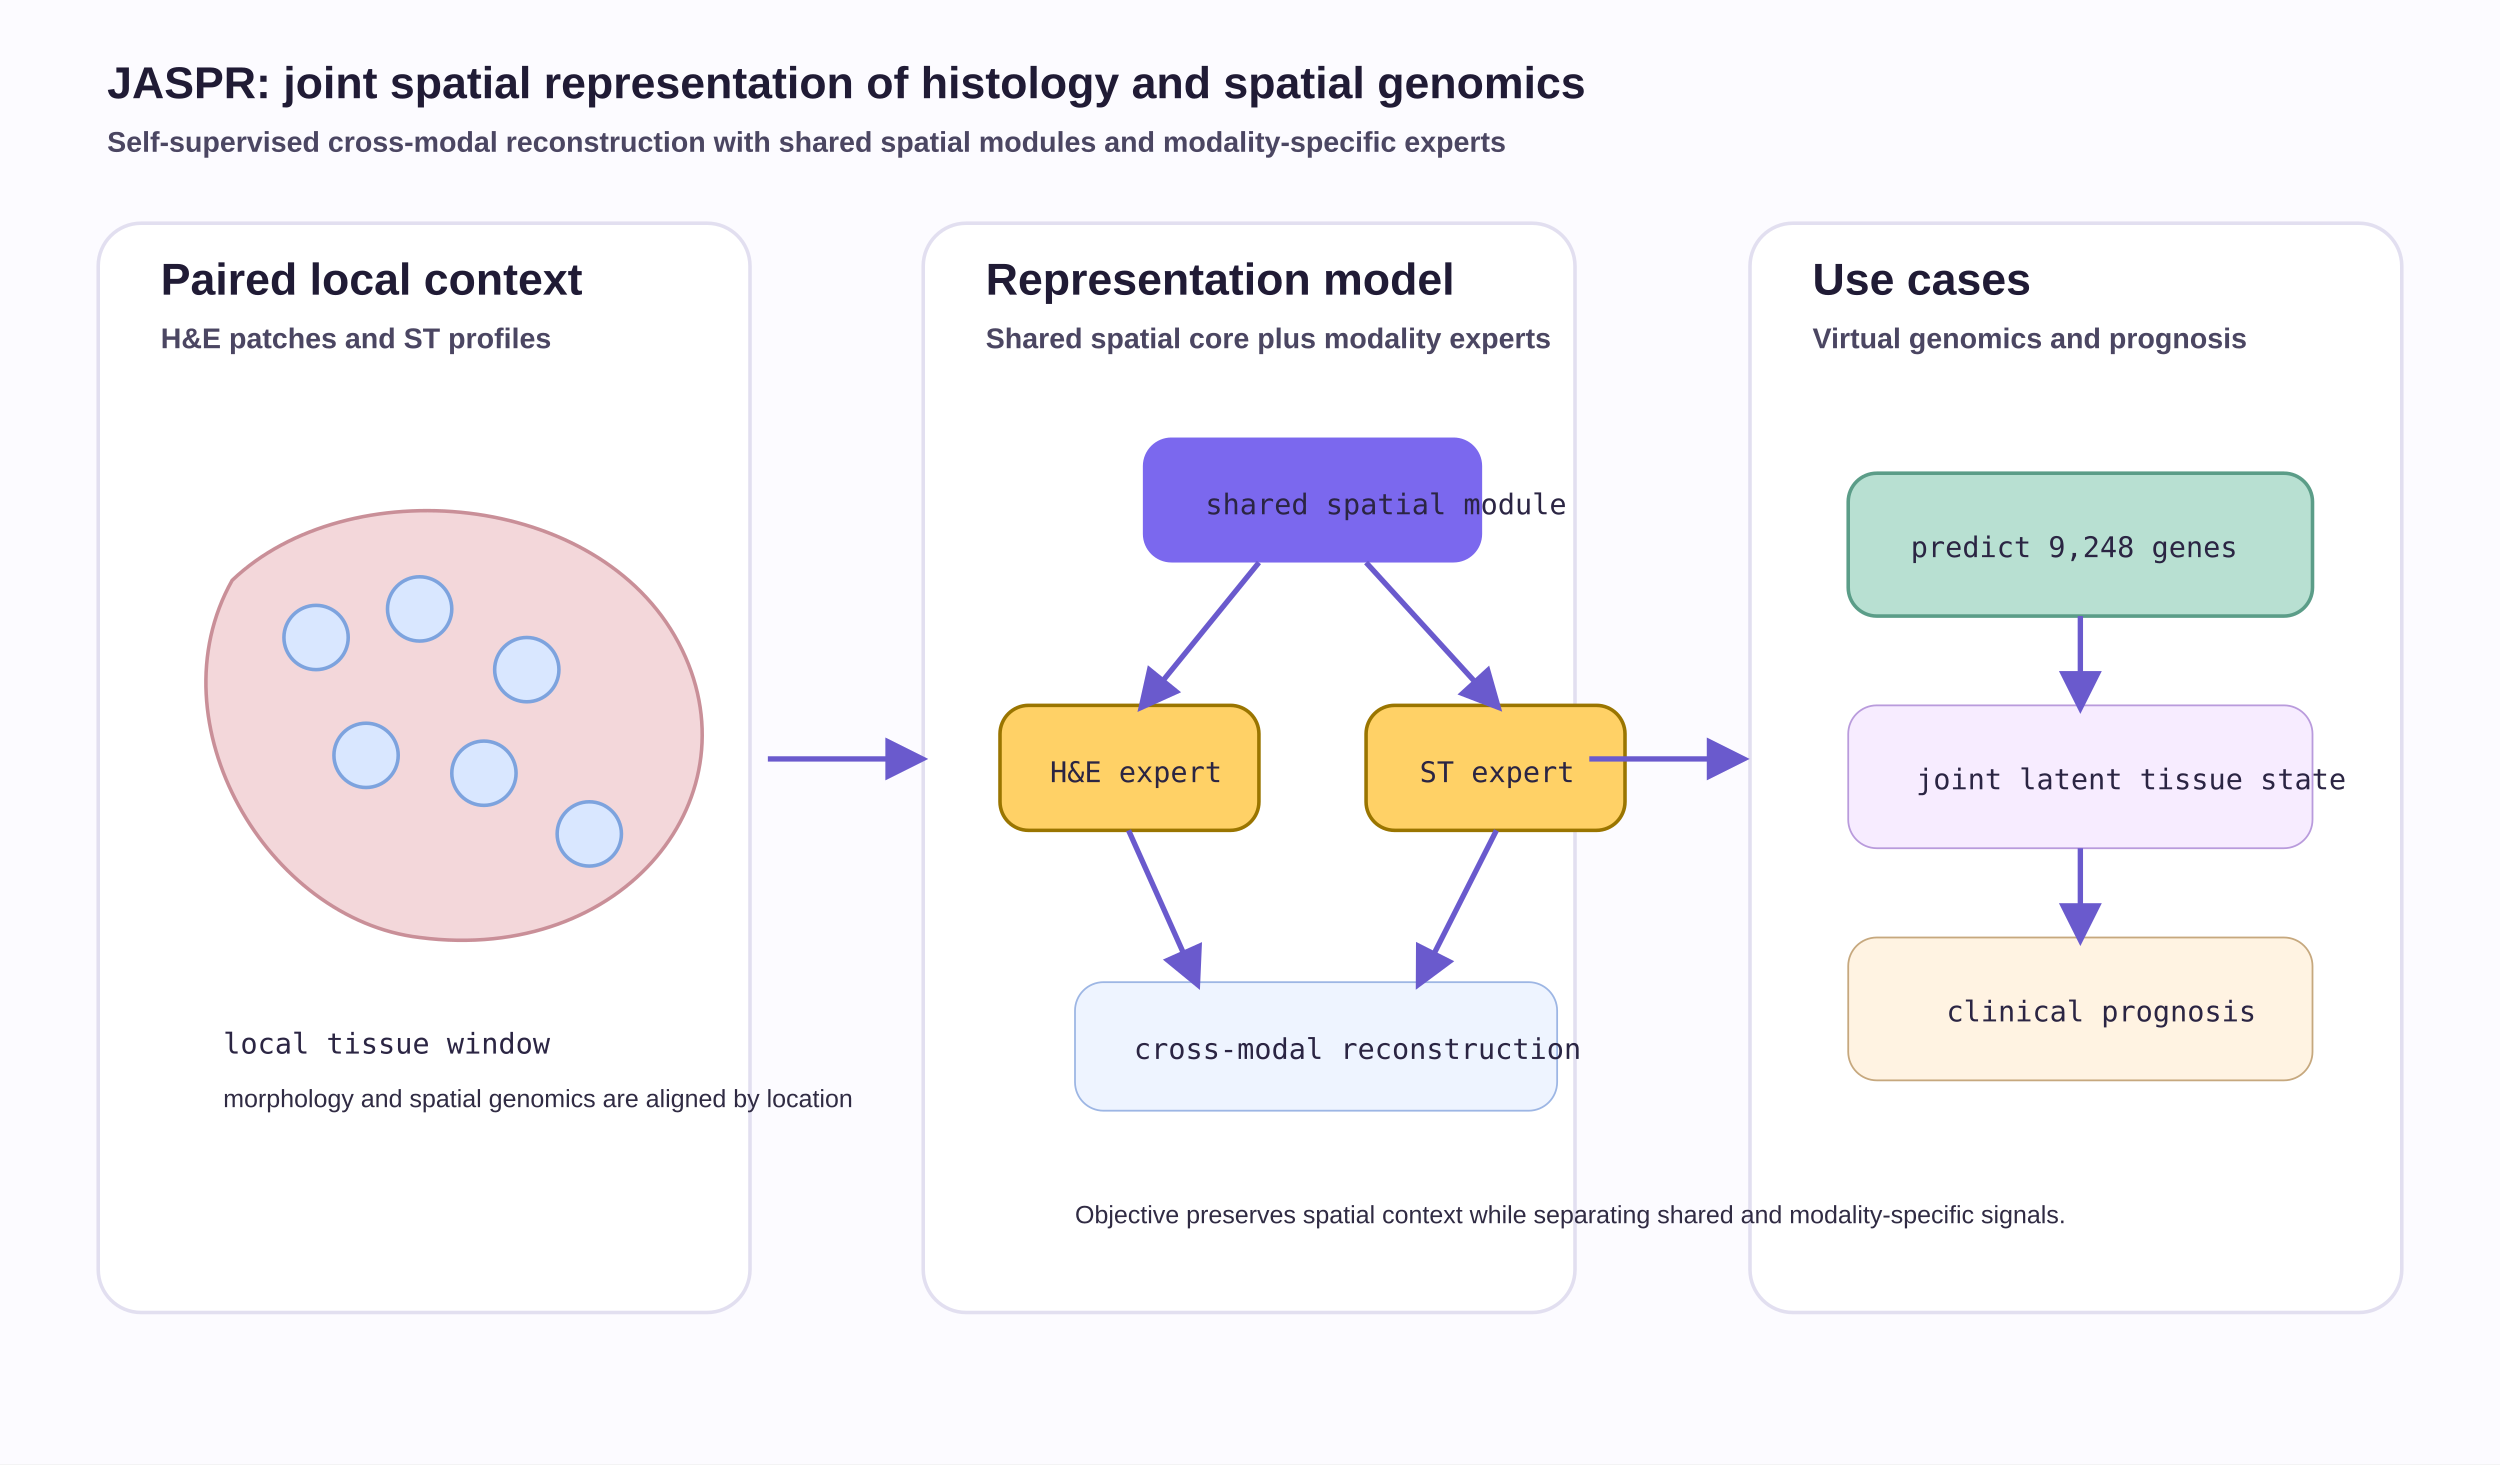
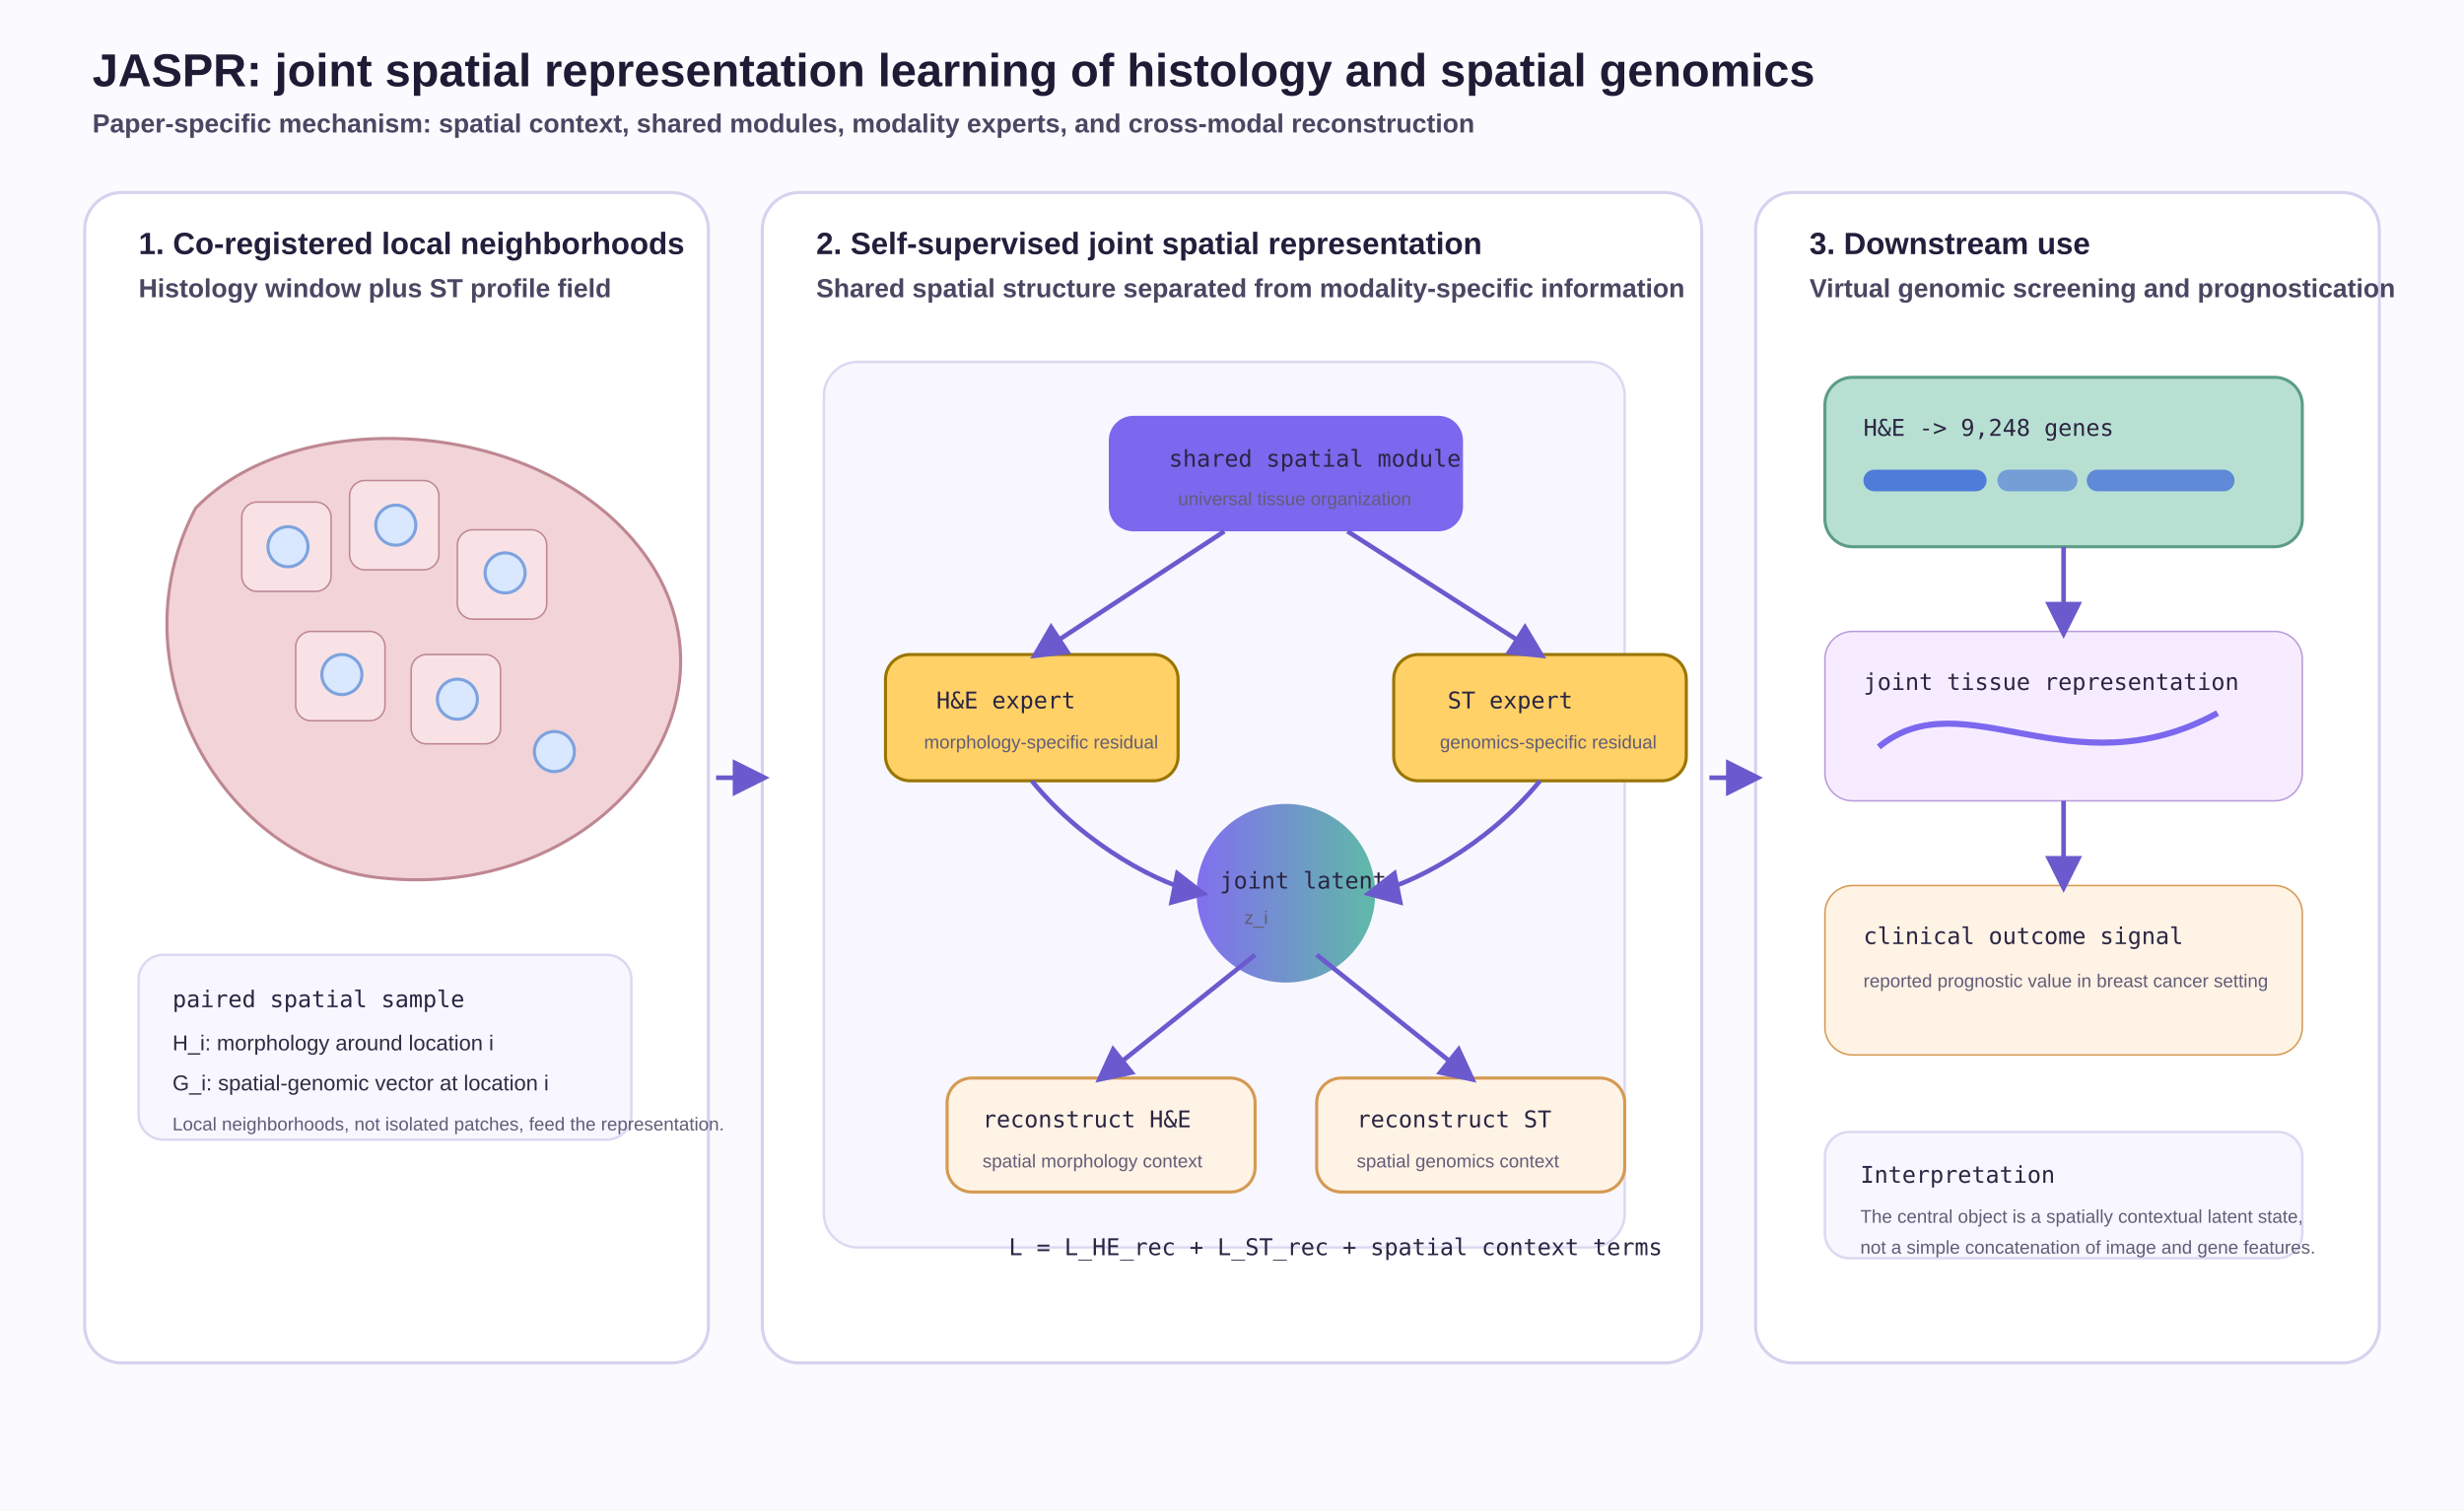
- <svg xmlns="http://www.w3.org/2000/svg" width="1400" height="820" viewBox="0 0 1400 820">
+ <svg xmlns="http://www.w3.org/2000/svg" width="1600" height="980" viewBox="0 0 1600 980" role="img" aria-labelledby="title desc">
  <defs>
-     <style>.bg{fill:#fcfbff}.p{fill:#fff;stroke:#e2dff0;stroke-width:2}.h{font:700 25px Arial;fill:#201b35}.s{font:600 16px Arial;fill:#4b4662}.t{font:14px Arial;fill:#302b43}.m{font:16px Consolas;fill:#2b2543}.a{stroke:#6a5acd;stroke-width:3;fill:none;marker-end:url(#ar)}.he{fill:#f3d7da;stroke:#c98f98;stroke-width:2}.st{fill:#d9e7ff;stroke:#7da3de;stroke-width:2}.shared{fill:#7b68ee}.spec{fill:#ffd166;stroke:#9a7500;stroke-width:2}.out{fill:#b8e0d2;stroke:#5b9d88;stroke-width:2}</style>
-     <marker id="ar" viewBox="0 0 10 10" refX="8" refY="5" markerWidth="8" markerHeight="8" orient="auto">
-       <path d="M0 0L10 5L0 10Z" fill="#6a5acd" />
+     <style>
+       .bg{fill:#fbfaff}.panel{fill:#fff;stroke:#d8d1ef;stroke-width:2}.subpanel{fill:#f8f6ff;stroke:#ddd8f1;stroke-width:1.6}.title{font:700 30px Arial,sans-serif;fill:#201b35}.subtitle{font:600 17px Arial,sans-serif;fill:#4b4662}.head{font:700 20px Arial,sans-serif;fill:#241d3b}.label{font:14px Arial,sans-serif;fill:#302b43}.small{font:12px Arial,sans-serif;fill:#625c77}.mono{font:15px Consolas,monospace;fill:#2b2543}.arrow{stroke:#6a5acd;stroke-width:3;fill:none;marker-end:url(#arrow)}.thin{stroke:#a99ee7;stroke-width:2;fill:none}.dash{stroke:#a99ee7;stroke-width:2;stroke-dasharray:6 5;fill:none}.he{fill:#f2d3d8;stroke:#be8792;stroke-width:2}.st{fill:#d9e7ff;stroke:#7da3de;stroke-width:2}.shared{fill:#7b68ee}.expert{fill:#ffd166;stroke:#9a7500;stroke-width:2}.out{fill:#b8e0d2;stroke:#5b9d88;stroke-width:2}.loss{fill:#fff3e6;stroke:#d49a52;stroke-width:2}.gene{fill:#4f7bd9}.morph{fill:#d94f70}
+     </style>
+     <marker id="arrow" viewBox="0 0 10 10" refX="8" refY="5" markerWidth="8" markerHeight="8" orient="auto">
+       <path d="M0 0 L10 5 L0 10 Z" fill="#6a5acd" />
    </marker>
+     <linearGradient id="latent" x1="0" x2="1">
+       <stop offset="0" stop-color="#7b68ee" />
+       <stop offset="1" stop-color="#58b6a4" />
+     </linearGradient>
  </defs>
-   <rect width="1400" height="820" class="bg" />
-   <text x="60" y="55" class="h">JASPR: joint spatial representation of histology and spatial genomics</text>
-   <text x="60" y="85" class="s">Self-supervised cross-modal reconstruction with shared spatial modules and modality-specific experts</text>
-   <rect x="55" y="125" width="365" height="610" rx="24" class="p" />
-   <rect x="517" y="125" width="365" height="610" rx="24" class="p" />
-   <rect x="980" y="125" width="365" height="610" rx="24" class="p" />
-   <text x="90" y="165" class="h">Paired local context</text>
-   <text x="90" y="195" class="s">H&amp;E patches and ST profiles</text>
-   <g transform="translate(105 255)">
-     <path d="M25 70C90 8 230 20 275 105C320 190 245 285 130 270C45 260-20 150 25 70Z" class="he" />
-     <circle cx="72" cy="102" r="18" class="st" />
-     <circle cx="130" cy="86" r="18" class="st" />
-     <circle cx="190" cy="120" r="18" class="st" />
-     <circle cx="100" cy="168" r="18" class="st" />
-     <circle cx="166" cy="178" r="18" class="st" />
-     <circle cx="225" cy="212" r="18" class="st" />
-     <text x="20" y="335" class="m">local tissue window</text>
-     <text x="20" y="365" class="t">morphology and spatial genomics are aligned by location</text>
+   <rect width="1600" height="980" class="bg" />
+   <text x="60" y="56" class="title">JASPR: joint spatial representation learning of histology and spatial genomics</text>
+   <text x="60" y="86" class="subtitle">Paper-specific mechanism: spatial context, shared modules, modality experts, and cross-modal reconstruction</text>
+   <rect x="55" y="125" width="405" height="760" rx="24" class="panel" />
+   <rect x="495" y="125" width="610" height="760" rx="24" class="panel" />
+   <rect x="1140" y="125" width="405" height="760" rx="24" class="panel" />
+   <text x="90" y="165" class="head">1. Co-registered local neighborhoods</text>
+   <text x="90" y="193" class="subtitle">Histology window plus ST profile field</text>
+   <g transform="translate(92 240)">
+     <path d="M35 90 C102 20 270 30 332 128 C392 225 294 345 155 330 C55 320 -20 195 35 90 Z" class="he" />
+     <rect x="65" y="86" width="58" height="58" rx="10" fill="#f8e2e6" stroke="#be8792" />
+     <rect x="135" y="72" width="58" height="58" rx="10" fill="#f8e2e6" stroke="#be8792" />
+     <rect x="205" y="104" width="58" height="58" rx="10" fill="#f8e2e6" stroke="#be8792" />
+     <rect x="100" y="170" width="58" height="58" rx="10" fill="#f8e2e6" stroke="#be8792" />
+     <rect x="175" y="185" width="58" height="58" rx="10" fill="#f8e2e6" stroke="#be8792" />
+     <circle cx="95" cy="115" r="13" class="st" />
+     <circle cx="165" cy="101" r="13" class="st" />
+     <circle cx="236" cy="132" r="13" class="st" />
+     <circle cx="130" cy="198" r="13" class="st" />
+     <circle cx="205" cy="214" r="13" class="st" />
+     <circle cx="268" cy="248" r="13" class="st" />
  </g>
-   <path d="M430 425C465 425 480 425 515 425" class="a" />
-   <text x="552" y="165" class="h">Representation model</text>
-   <text x="552" y="195" class="s">Shared spatial core plus modality experts</text>
-   <g transform="translate(560 245)">
-     <rect x="80" y="0" width="190" height="70" rx="16" class="shared" />
-     <text x="115" y="43" class="m" fill="#fff">shared spatial module</text>
-     <rect x="0" y="150" width="145" height="70" rx="16" class="spec" />
-     <text x="28" y="193" class="m">H&amp;E expert</text>
-     <rect x="205" y="150" width="145" height="70" rx="16" class="spec" />
-     <text x="235" y="193" class="m">ST expert</text>
-     <path d="M145 70L80 150" class="a" />
-     <path d="M205 70L278 150" class="a" />
-     <rect x="42" y="305" width="270" height="72" rx="16" fill="#eef4ff" stroke="#9db6e4" />
-     <text x="75" y="348" class="m">cross-modal reconstruction</text>
-     <path d="M72 220L110 305" class="a" />
-     <path d="M278 220L235 305" class="a" />
-     <text x="42" y="440" class="t">Objective preserves spatial context while separating shared and modality-specific signals.</text>
+   <rect x="90" y="620" width="320" height="120" rx="16" class="subpanel" />
+   <text x="112" y="654" class="mono">paired spatial sample</text>
+   <text x="112" y="682" class="label">H_i: morphology around location i</text>
+   <text x="112" y="708" class="label">G_i: spatial-genomic vector at location i</text>
+   <text x="112" y="734" class="small">Local neighborhoods, not isolated patches, feed the representation.</text>
+   <path d="M465 505 C478 505 484 505 495 505" class="arrow" />
+   <text x="530" y="165" class="head">2. Self-supervised joint spatial representation</text>
+   <text x="530" y="193" class="subtitle">Shared spatial structure separated from modality-specific information</text>
+   <rect x="535" y="235" width="520" height="575" rx="22" class="subpanel" />
+   <g transform="translate(575 270)">
+     <rect x="145" y="0" width="230" height="75" rx="16" class="shared" />
+     <text x="184" y="33" class="mono" fill="#fff">shared spatial module</text>
+     <text x="190" y="58" class="small" fill="#fff">universal tissue organization</text>
+     <rect x="0" y="155" width="190" height="82" rx="16" class="expert" />
+     <text x="33" y="190" class="mono">H&amp;E expert</text>
+     <text x="25" y="216" class="small">morphology-specific residual</text>
+     <rect x="330" y="155" width="190" height="82" rx="16" class="expert" />
+     <text x="365" y="190" class="mono">ST expert</text>
+     <text x="360" y="216" class="small">genomics-specific residual</text>
+     <path d="M220 75 L98 155" class="arrow" />
+     <path d="M300 75 L425 155" class="arrow" />
+     <circle cx="260" cy="310" r="58" fill="url(#latent)" opacity=".95" />
+     <text x="217" y="307" class="mono" fill="#fff">joint latent</text>
+     <text x="233" y="330" class="small" fill="#fff">z_i</text>
+     <path d="M95 237 C130 280 180 305 205 310" class="arrow" />
+     <path d="M425 237 C390 280 340 305 315 310" class="arrow" />
+     <rect x="40" y="430" width="200" height="74" rx="16" class="loss" />
+     <text x="63" y="462" class="mono">reconstruct H&amp;E</text>
+     <text x="63" y="488" class="small">spatial morphology context</text>
+     <rect x="280" y="430" width="200" height="74" rx="16" class="loss" />
+     <text x="306" y="462" class="mono">reconstruct ST</text>
+     <text x="306" y="488" class="small">spatial genomics context</text>
+     <path d="M240 350 L140 430" class="arrow" />
+     <path d="M280 350 L380 430" class="arrow" />
+     <text x="80" y="545" class="mono">L = L_HE_rec + L_ST_rec + spatial context terms</text>
  </g>
-   <path d="M890 425C925 425 940 425 975 425" class="a" />
-   <text x="1015" y="165" class="h">Use cases</text>
-   <text x="1015" y="195" class="s">Virtual genomics and prognosis</text>
-   <g transform="translate(1035 265)">
-     <rect x="0" y="0" width="260" height="80" rx="16" class="out" />
-     <text x="35" y="47" class="m">predict 9,248 genes</text>
-     <rect x="0" y="130" width="260" height="80" rx="16" fill="#f7ecff" stroke="#b99bdc" />
-     <text x="38" y="177" class="m">joint latent tissue state</text>
-     <rect x="0" y="260" width="260" height="80" rx="16" fill="#fff3e2" stroke="#c6a87e" />
-     <text x="55" y="307" class="m">clinical prognosis</text>
-     <path d="M130 80L130 130" class="a" />
-     <path d="M130 210L130 260" class="a" />
+   <path d="M1110 505 C1122 505 1128 505 1140 505" class="arrow" />
+   <text x="1175" y="165" class="head">3. Downstream use</text>
+   <text x="1175" y="193" class="subtitle">Virtual genomic screening and prognostication</text>
+   <g transform="translate(1185 245)">
+     <rect x="0" y="0" width="310" height="110" rx="18" class="out" />
+     <text x="25" y="38" class="mono">H&amp;E -&gt; 9,248 genes</text>
+     <rect x="25" y="60" width="80" height="14" rx="7" class="gene" />
+     <rect x="112" y="60" width="52" height="14" rx="7" class="gene" opacity=".65" />
+     <rect x="170" y="60" width="96" height="14" rx="7" class="gene" opacity=".85" />
+     <rect x="0" y="165" width="310" height="110" rx="18" fill="#f7ecff" stroke="#b99bdc" />
+     <text x="25" y="203" class="mono">joint tissue representation</text>
+     <path d="M35 240 C90 195 160 270 255 218" stroke="#7b68ee" stroke-width="4" fill="none" />
+     <rect x="0" y="330" width="310" height="110" rx="18" fill="#fff3e6" stroke="#d49a52" />
+     <text x="25" y="368" class="mono">clinical outcome signal</text>
+     <text x="25" y="396" class="small">reported prognostic value in breast cancer setting</text>
+     <path d="M155 110 L155 165" class="arrow" />
+     <path d="M155 275 L155 330" class="arrow" />
  </g>
+   <rect x="1185" y="735" width="310" height="82" rx="16" class="subpanel" />
+   <text x="1208" y="768" class="mono">Interpretation</text>
+   <text x="1208" y="794" class="small">The central object is a spatially contextual latent state,</text>
+   <text x="1208" y="814" class="small">not a simple concatenation of image and gene features.</text>
</svg>
